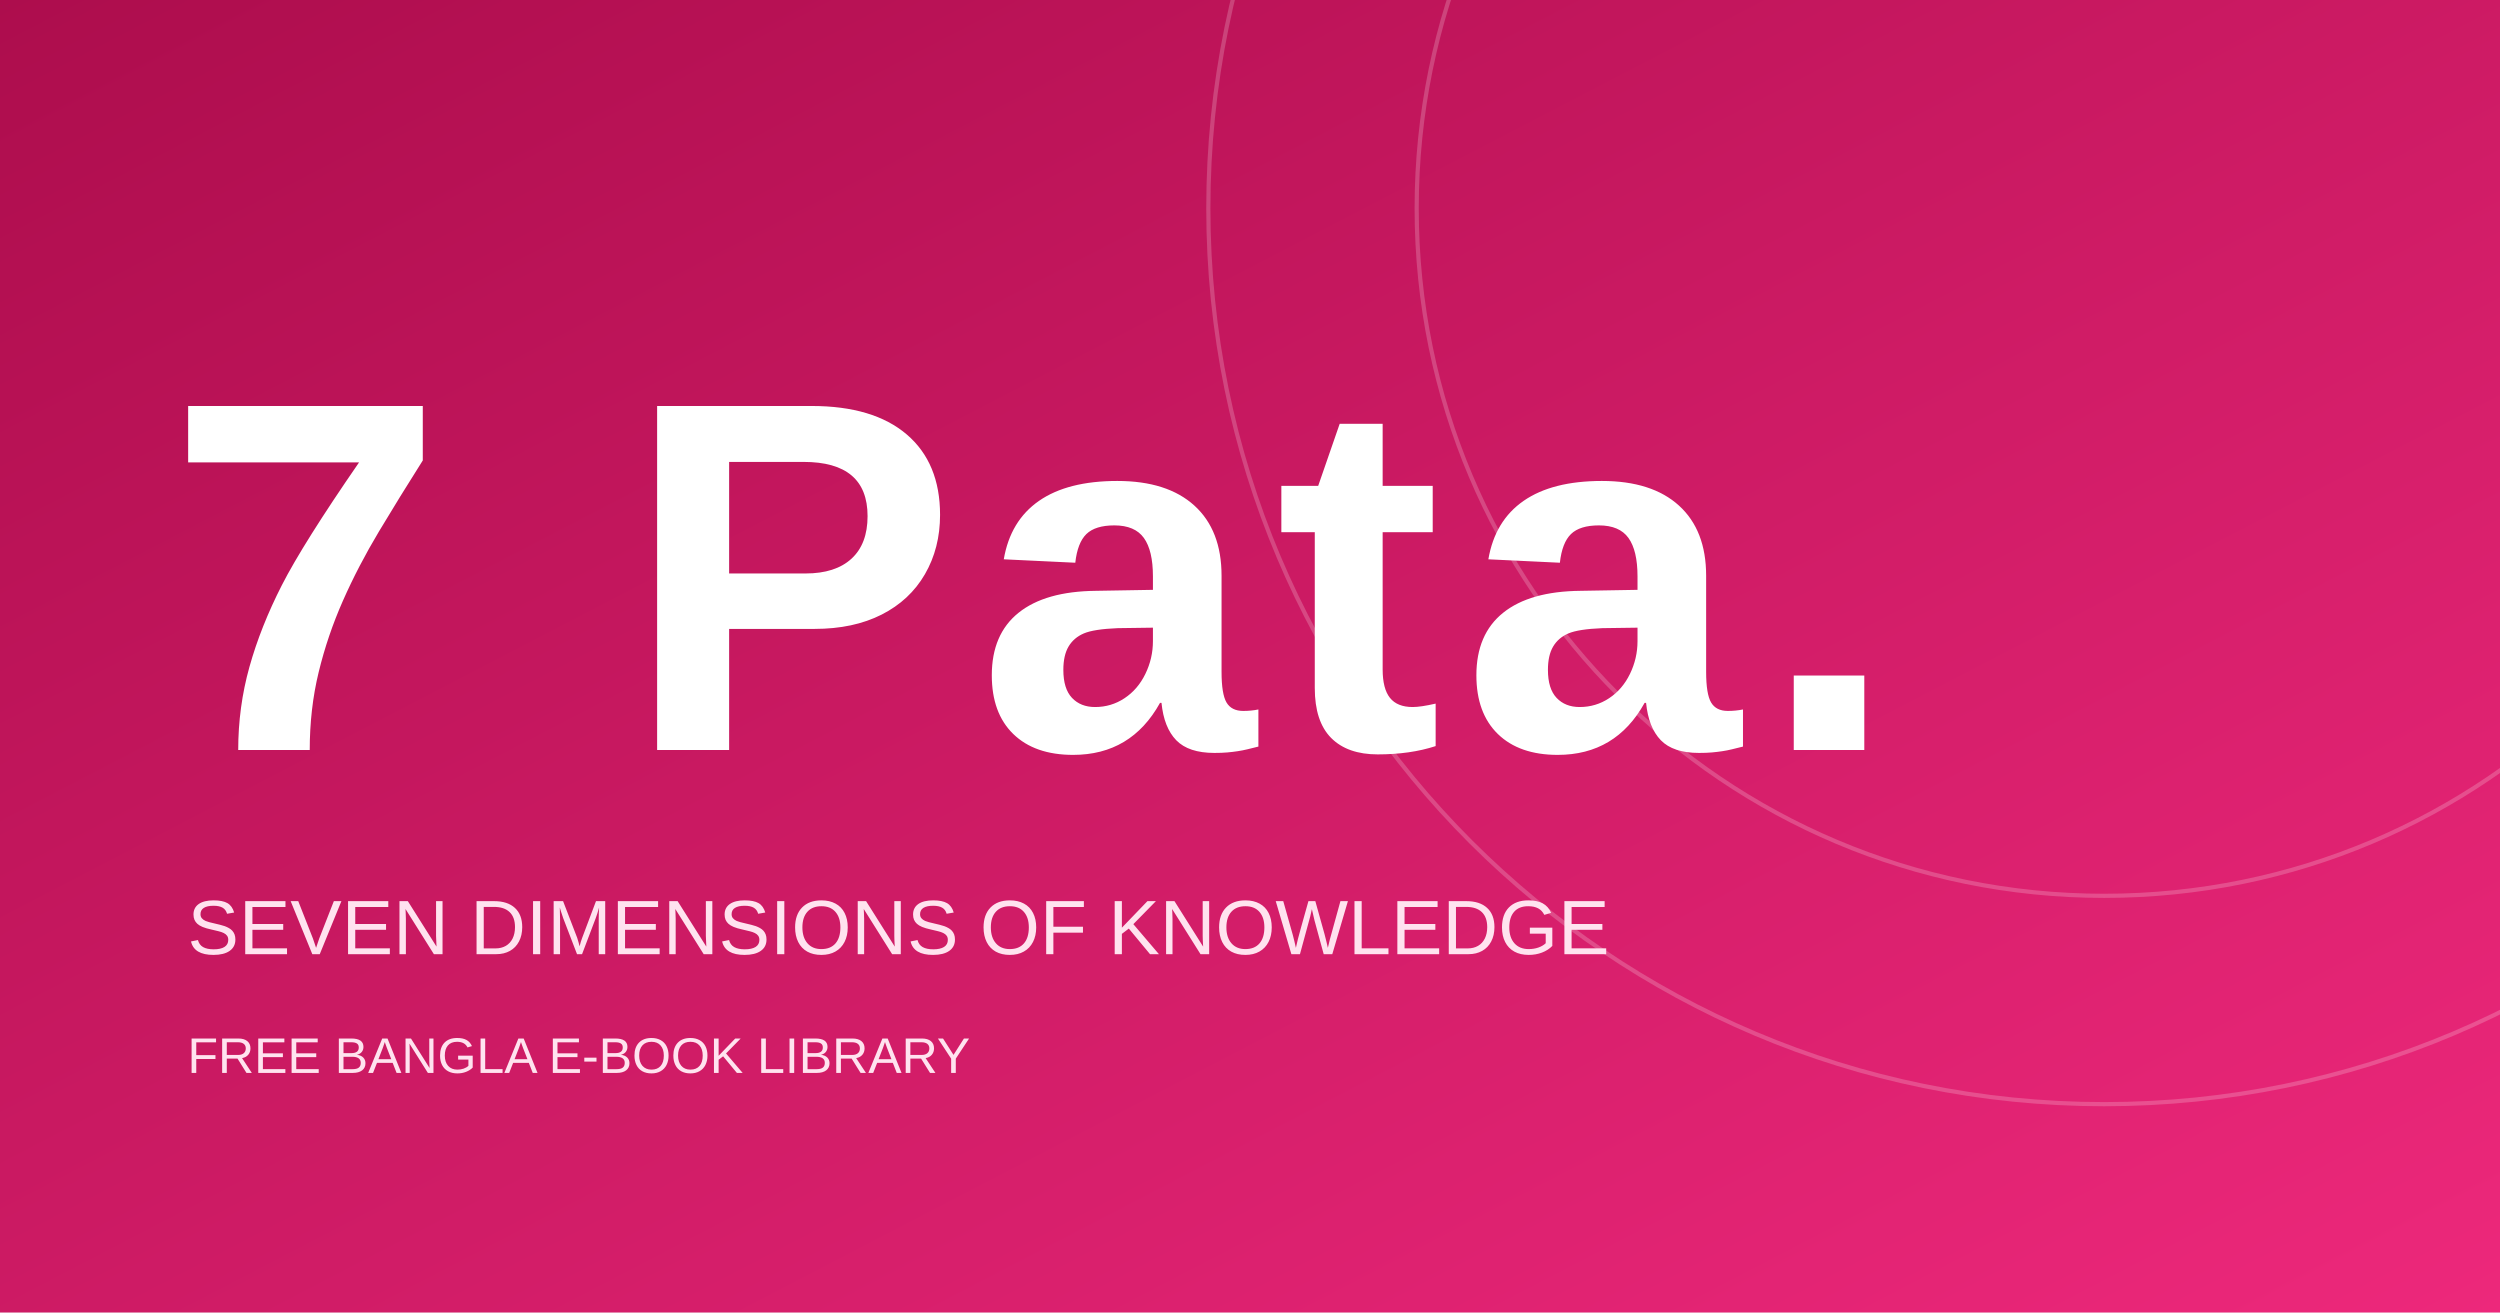
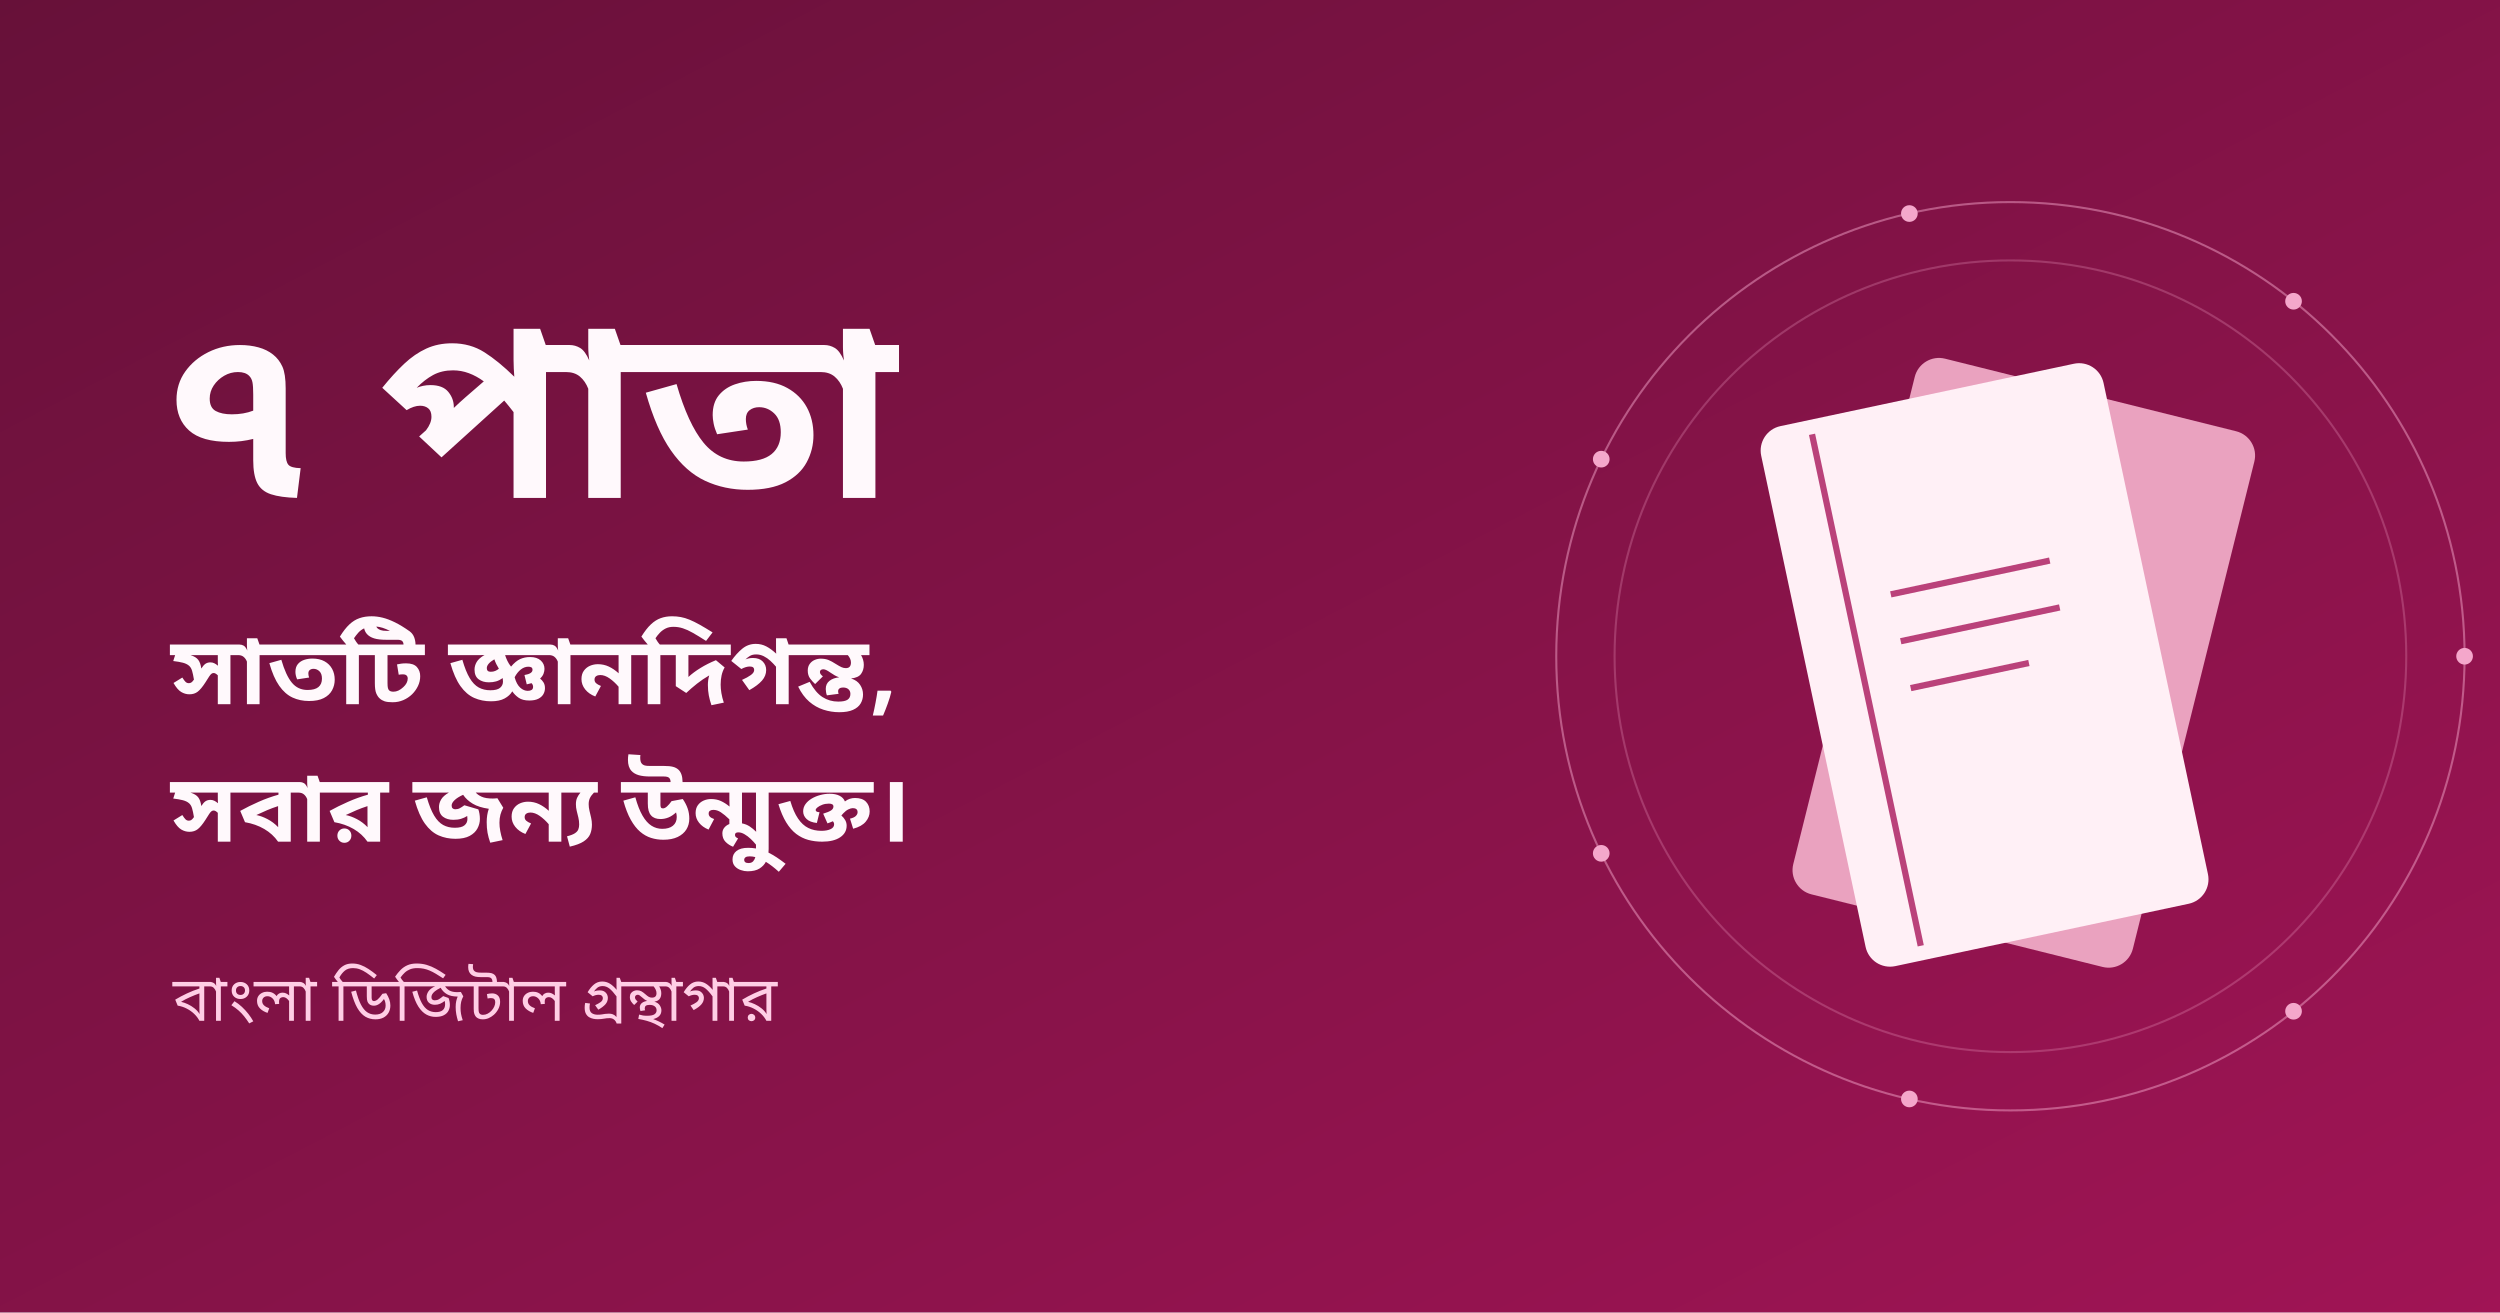
- <svg xmlns="http://www.w3.org/2000/svg" viewBox="0 0 1200 630">
+ <svg xmlns="http://www.w3.org/2000/svg" width="1200" height="630" viewBox="0 0 1200 630" role="img" aria-labelledby="title">
  <defs>
-     <linearGradient id="a" x2="1" y2="1">
-       <stop stop-color="#ad0d4d" />
-       <stop offset="1" stop-color="#ed287b" />
+     <linearGradient id="pink" x2="1" y2="1">
+       <stop stop-color="#671139" />
+       <stop offset="1" stop-color="#a01455" />
    </linearGradient>
  </defs>
-   <rect width="1200" height="630" fill="url(#a)" />
-   <circle cx="1010" cy="100" r="430" fill="none" stroke="#ffffff33" stroke-width="2" />
-   <circle cx="1010" cy="100" r="330" fill="none" stroke="#ffffff33" stroke-width="2" />
-   <text x="80" y="360" fill="white" font-size="240" font-family="Arial" font-weight="900" letter-spacing=".04em">7 Pata.</text>
-   <text x="90" y="458" fill="#ffe3ef" font-size="37" font-family="Arial">SEVEN DIMENSIONS OF KNOWLEDGE</text>
-   <text x="90" y="515" fill="#ffe3ef" font-size="24" font-family="Arial">FREE BANGLA E-BOOK LIBRARY</text>
+   <rect width="1200" height="630" fill="url(#pink)" />
+   <circle cx="965" cy="315" r="218" fill="none" stroke="#f4a7cb" stroke-opacity=".48" />
+   <circle cx="965" cy="315" r="190" fill="none" stroke="#f4a7cb" stroke-opacity=".26" />
+   <g fill="#f4a7cb">
+     <circle cx="1183.0" cy="315.0" r="4" />
+     <circle cx="1100.9" cy="485.4" r="4" />
+     <circle cx="916.5" cy="527.5" r="4" />
+     <circle cx="768.6" cy="409.6" r="4" />
+     <circle cx="768.6" cy="220.4" r="4" />
+     <circle cx="916.5" cy="102.5" r="4" />
+     <circle cx="1100.9" cy="144.6" r="4" />
+   </g>
+   <g transform="rotate(14 965 315)">
+     <rect x="888" y="184" width="168" height="265" rx="12" fill="#eaa2bf" />
+   </g>
+   <g transform="rotate(-12 965 315)">
+     <rect x="868" y="184" width="168" height="265" rx="12" fill="#fff0f6" />
+     <path d="M894 191v251M915 274h78m-78 23h78m-78 23h58" stroke="#ba427a" stroke-width="3" />
+   </g>
+   <g font-family="Noto Sans Bengali, Hind Siliguri, sans-serif" fill="#fff9fc">
+     <text x="78" y="239" font-size="118" font-weight="700">৭ পাতা</text>
+     <text x="82" y="338" font-size="46" font-weight="700">সাতটি জ্ঞানদিগন্ত,</text>
+     <text x="82" y="404" font-size="46" font-weight="700">সবার জন্য উন্মুক্ত।</text>
+     <text x="83" y="490" font-size="30" fill="#ffcee5">বাংলা ডিজিটাল গ্রন্থাগার</text>
+   </g>
</svg>
